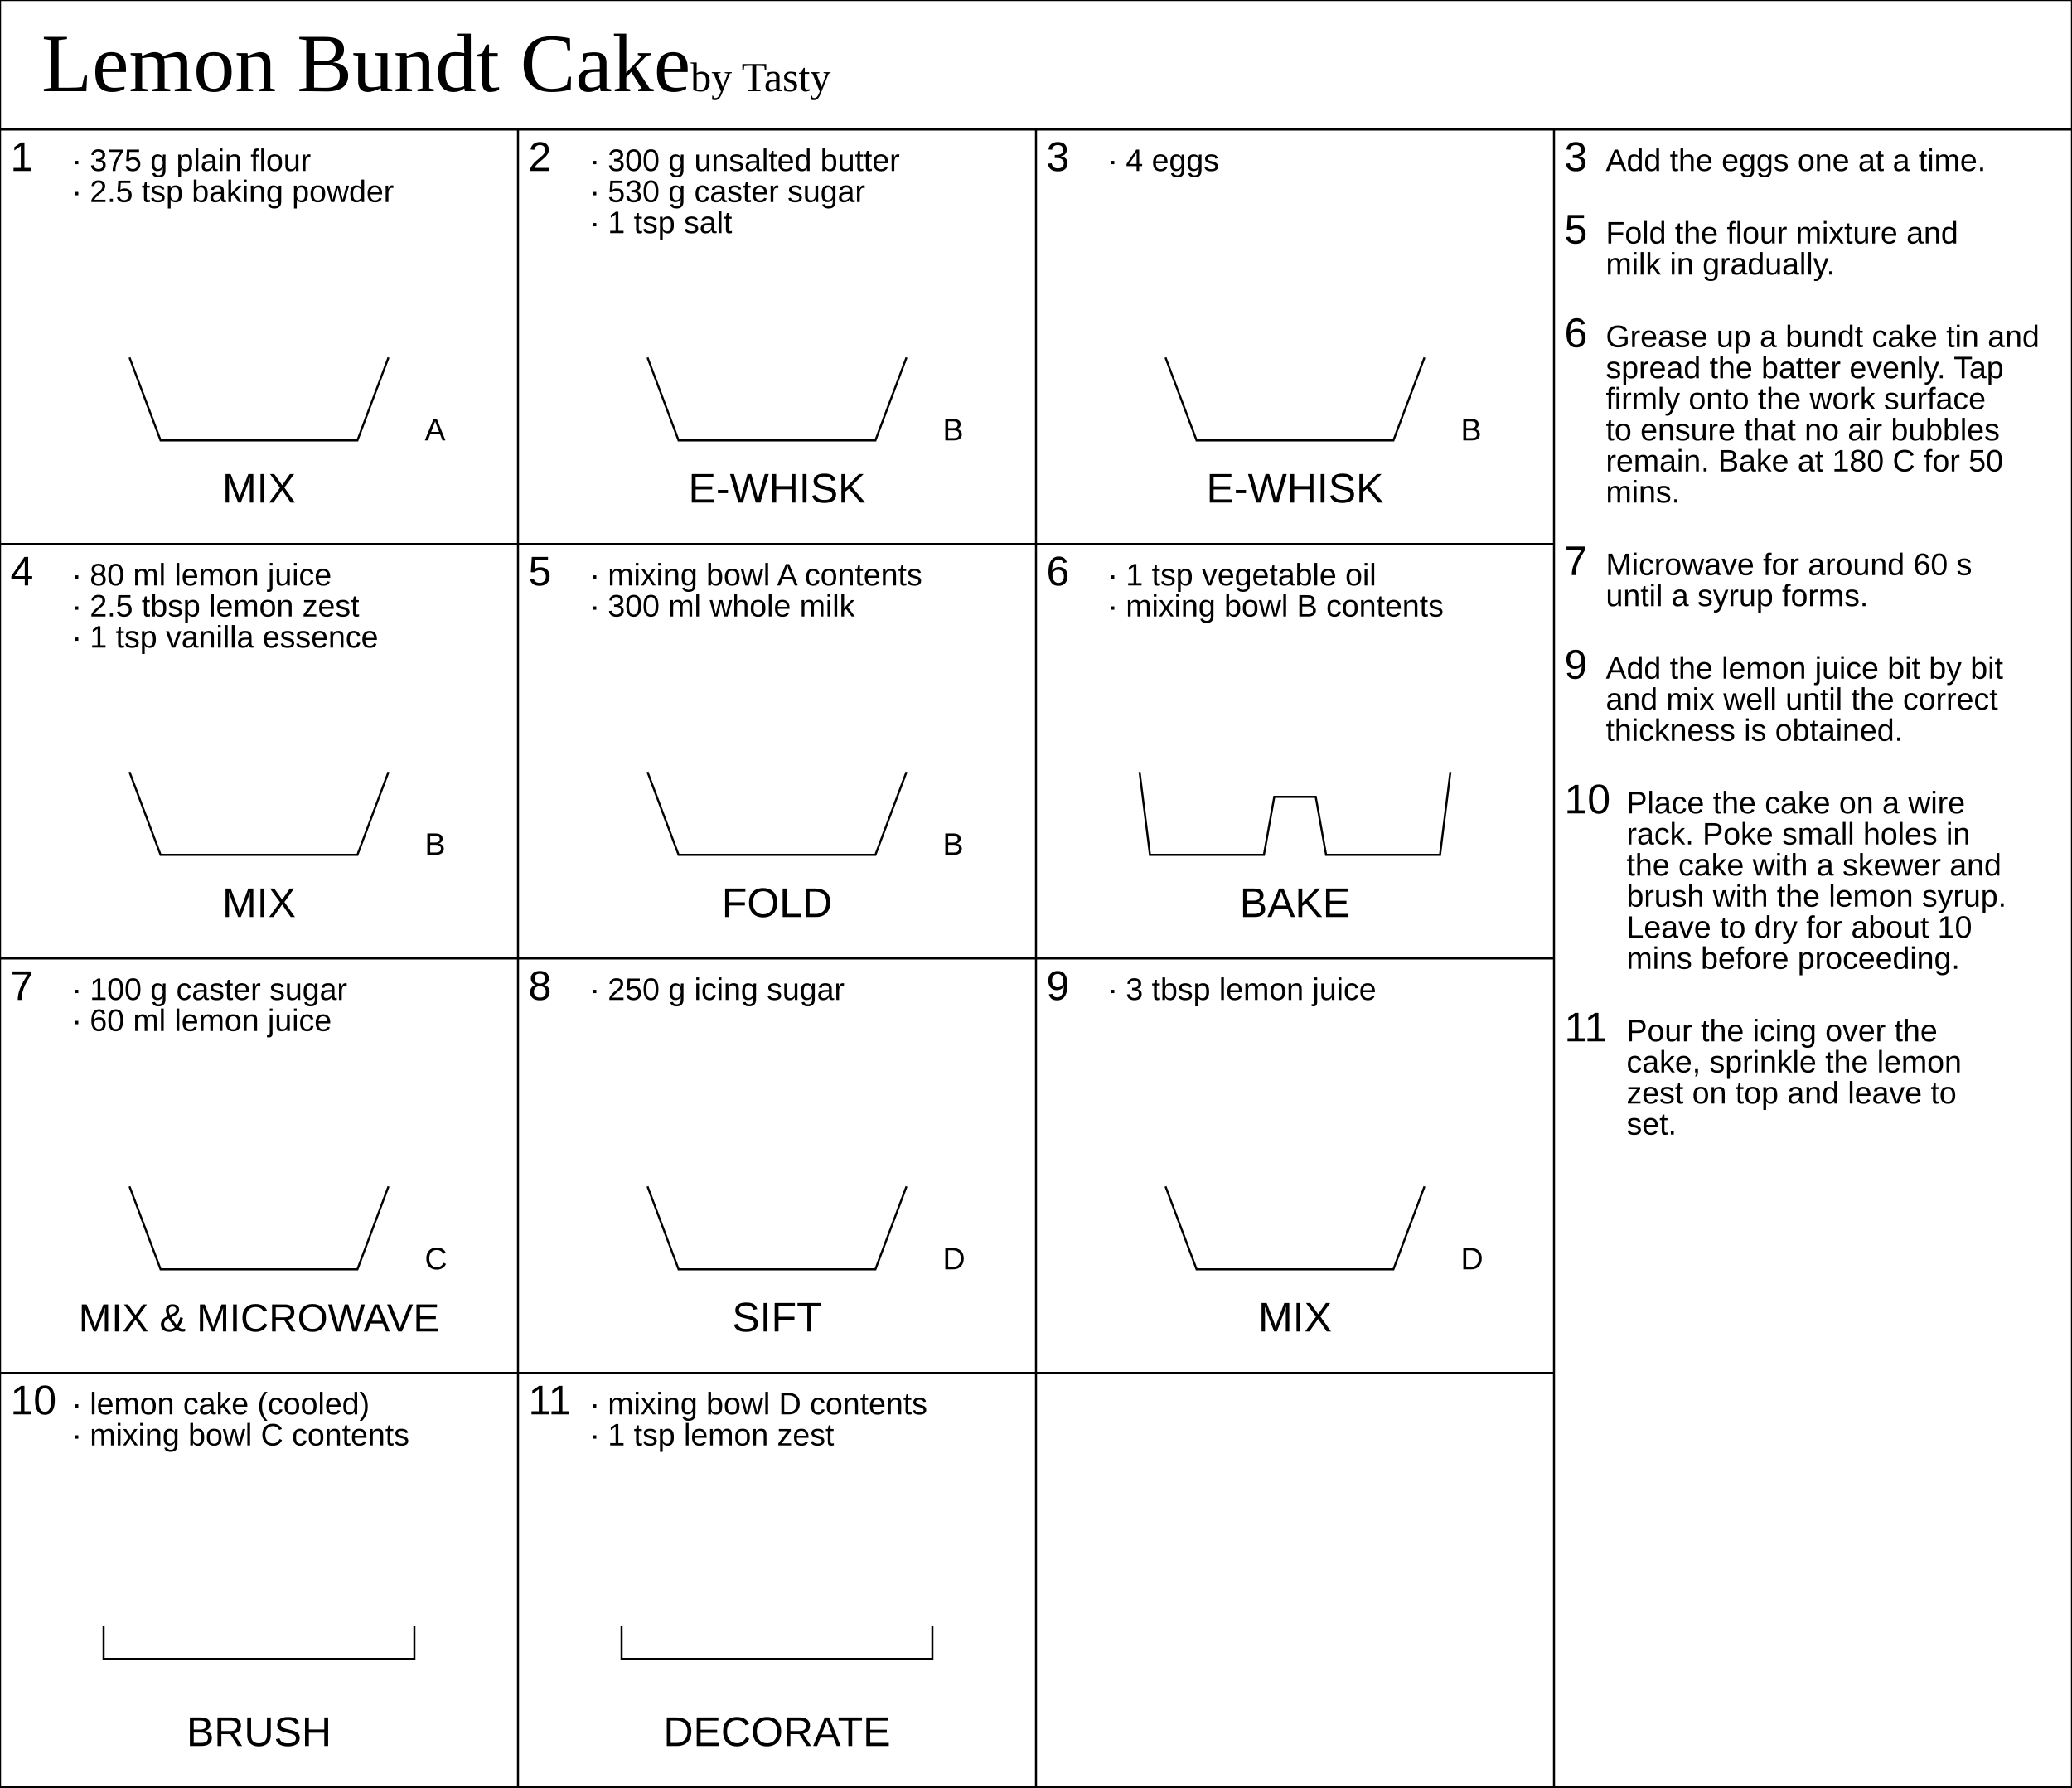
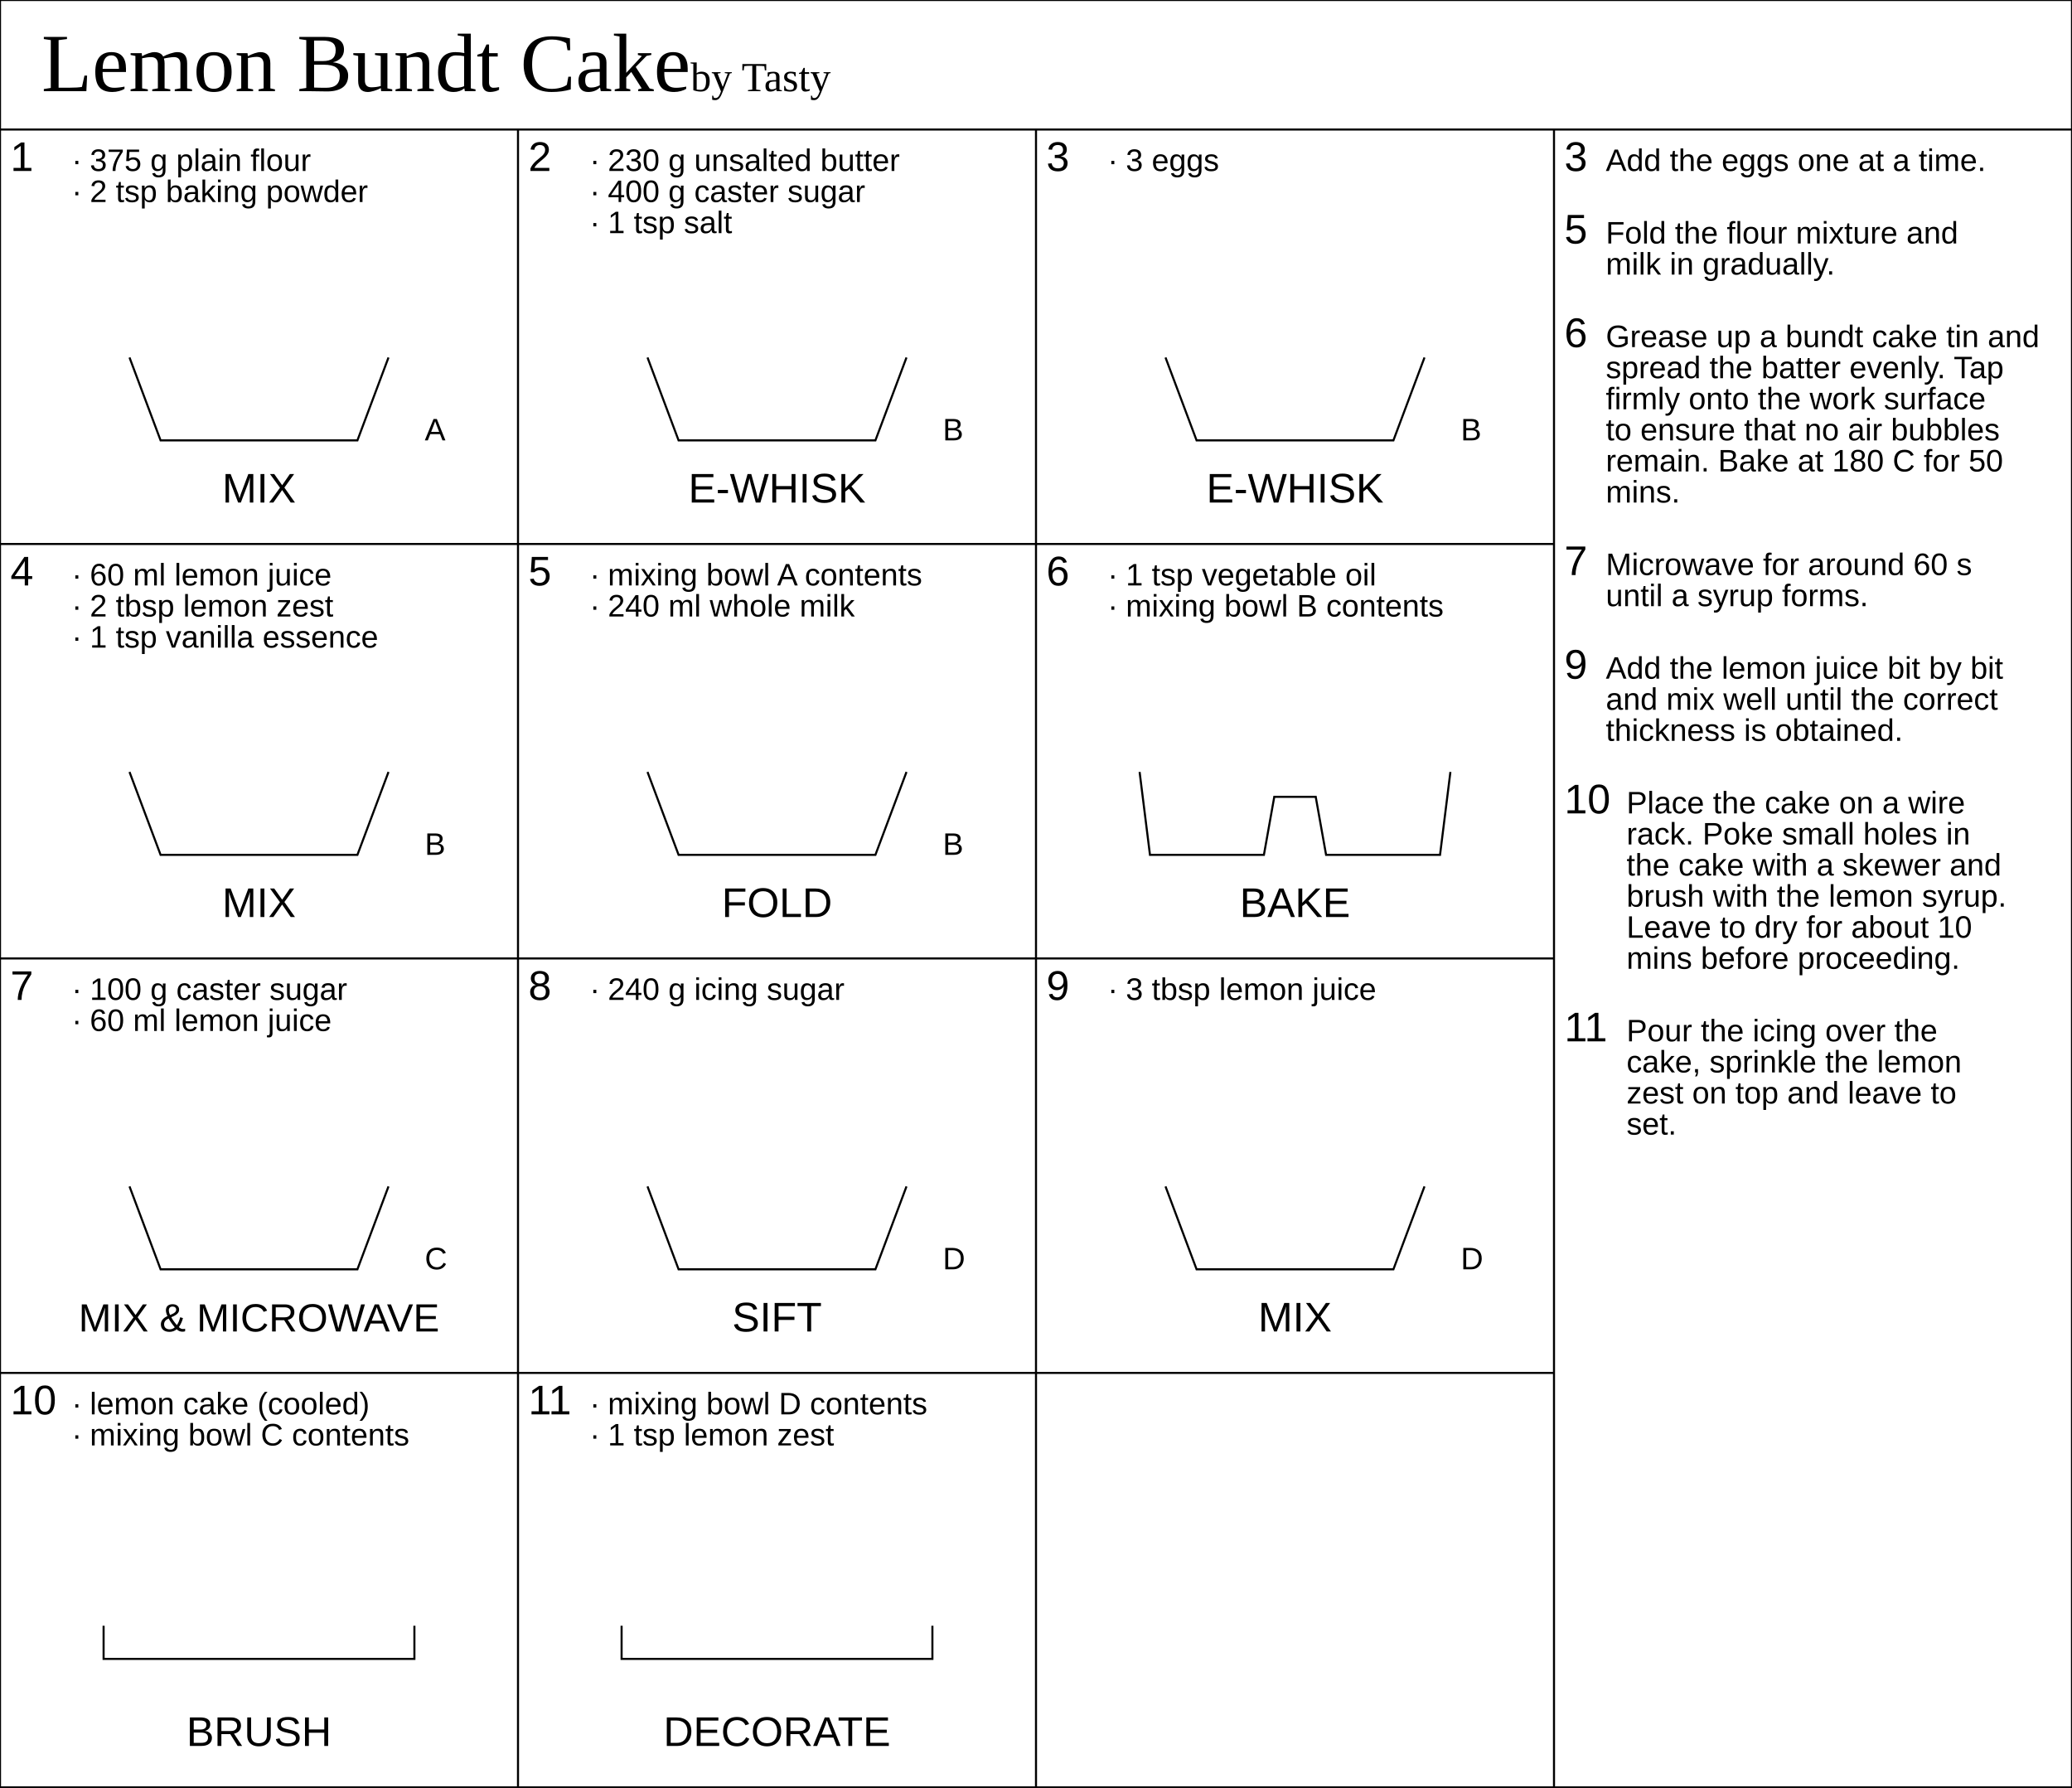
<svg xmlns="http://www.w3.org/2000/svg" width="2000" height="1725.0">
  <text x="40.0" y="88.0" font-size="80">
Lemon Bundt Cake<tspan font-size="40">  by Tasty</tspan>
  </text>
  <polyline points="0,0 0,1725.0 " style="fill:none;stroke:black;stroke-width:2" />
  <polyline points="2000,0 2000,1725.0 " style="fill:none;stroke:black;stroke-width:2" />
  <polyline points="500,125.0 500,1725.0 " style="fill:none;stroke:black;stroke-width:2" />
  <polyline points="1000,125.0 1000,1725.0 " style="fill:none;stroke:black;stroke-width:2" />
  <polyline points="1500,125.0 1500,1725.0 " style="fill:none;stroke:black;stroke-width:2" />
  <polyline points="0,0 2000,0 " style="fill:none;stroke:black;stroke-width:2" />
  <polyline points="0,125.0 2000,125.0 " style="fill:none;stroke:black;stroke-width:2" />
  <polyline points="0,1725.0 2000,1725.0 " style="fill:none;stroke:black;stroke-width:2" />
  <polyline points="0,525.0 1500,525.0 " style="fill:none;stroke:black;stroke-width:2" />
  <polyline points="0,925.0 1500,925.0 " style="fill:none;stroke:black;stroke-width:2" />
  <polyline points="0,1325.0 1500,1325.0 " style="fill:none;stroke:black;stroke-width:2" />
  <text x="10.0" y="165.0" text-anchor="left" style="font-family:Arial;font-size:40"> 
1 </text>
  <text x="70.0" y="165.0" text-anchor="left" style="font-family:Arial;font-size:30"> 
∙ 375 g plain flour </text>
  <text x="70.0" y="195.0" text-anchor="left" style="font-family:Arial;font-size:30"> 
- ∙ 2.5 tsp baking powder </text>
+ ∙ 2 tsp baking powder </text>
  <polyline points="125.0,345.0 155.0,425.0 345.0,425.0 375.0,345.0" style="fill:none;stroke:black;stroke-width:2" />
  <text x="410.0" y="425.0" text-anchor="left" style="font-family:Arial;font-size:30"> 
A </text>
  <text x="250.0" y="485.0" text-anchor="middle" style="font-family:Arial;font-size:40"> 
MIX </text>
  <text x="510.0" y="165.0" text-anchor="left" style="font-family:Arial;font-size:40"> 
2 </text>
  <text x="570.0" y="165.0" text-anchor="left" style="font-family:Arial;font-size:30"> 
- ∙ 300 g unsalted butter </text>
+ ∙ 230 g unsalted butter </text>
  <text x="570.0" y="195.0" text-anchor="left" style="font-family:Arial;font-size:30"> 
- ∙ 530 g caster sugar </text>
+ ∙ 400 g caster sugar </text>
  <text x="570.0" y="225.0" text-anchor="left" style="font-family:Arial;font-size:30"> 
∙ 1 tsp salt </text>
  <polyline points="625.0,345.0 655.0,425.0 845.0,425.0 875.0,345.0" style="fill:none;stroke:black;stroke-width:2" />
  <text x="910.0" y="425.0" text-anchor="left" style="font-family:Arial;font-size:30"> 
B </text>
  <text x="750.0" y="485.0" text-anchor="middle" style="font-family:Arial;font-size:40"> 
E-WHISK </text>
  <text x="1010.0" y="165.0" text-anchor="left" style="font-family:Arial;font-size:40"> 
3 </text>
  <text x="1070.0" y="165.0" text-anchor="left" style="font-family:Arial;font-size:30"> 
- ∙ 4 eggs </text>
+ ∙ 3 eggs </text>
  <polyline points="1125.0,345.0 1155.0,425.0 1345.0,425.0 1375.0,345.0" style="fill:none;stroke:black;stroke-width:2" />
  <text x="1410.0" y="425.0" text-anchor="left" style="font-family:Arial;font-size:30"> 
B </text>
  <text x="1250.0" y="485.0" text-anchor="middle" style="font-family:Arial;font-size:40"> 
E-WHISK </text>
  <text x="1510.0" y="165.0" text-anchor="left" style="font-family:Arial;font-size:40"> 
3 </text>
  <text x="1550.0" y="165.0" text-anchor="left" style="font-family:Arial;font-size:30"> 
Add the eggs one at a time. </text>
  <text x="10.0" y="565.0" text-anchor="left" style="font-family:Arial;font-size:40"> 
4 </text>
  <text x="70.0" y="565.0" text-anchor="left" style="font-family:Arial;font-size:30"> 
- ∙ 80 ml lemon juice </text>
+ ∙ 60 ml lemon juice </text>
  <text x="70.0" y="595.0" text-anchor="left" style="font-family:Arial;font-size:30"> 
- ∙ 2.5 tbsp lemon zest </text>
+ ∙ 2 tbsp lemon zest </text>
  <text x="70.0" y="625.0" text-anchor="left" style="font-family:Arial;font-size:30"> 
∙ 1 tsp vanilla essence </text>
  <polyline points="125.0,745.0 155.0,825.0 345.0,825.0 375.0,745.0" style="fill:none;stroke:black;stroke-width:2" />
  <text x="410.0" y="825.0" text-anchor="left" style="font-family:Arial;font-size:30"> 
B </text>
  <text x="250.0" y="885.0" text-anchor="middle" style="font-family:Arial;font-size:40"> 
MIX </text>
  <text x="510.0" y="565.0" text-anchor="left" style="font-family:Arial;font-size:40"> 
5 </text>
  <text x="570.0" y="565.0" text-anchor="left" style="font-family:Arial;font-size:30"> 
∙ mixing bowl A contents </text>
  <text x="570.0" y="595.0" text-anchor="left" style="font-family:Arial;font-size:30"> 
- ∙  300 ml whole milk </text>
+ ∙  240 ml whole milk </text>
  <polyline points="625.0,745.0 655.0,825.0 845.0,825.0 875.0,745.0" style="fill:none;stroke:black;stroke-width:2" />
  <text x="910.0" y="825.0" text-anchor="left" style="font-family:Arial;font-size:30"> 
B </text>
  <text x="750.0" y="885.0" text-anchor="middle" style="font-family:Arial;font-size:40"> 
FOLD </text>
  <text x="1510.0" y="235.0" text-anchor="left" style="font-family:Arial;font-size:40"> 
5 </text>
  <text x="1550.0" y="235.0" text-anchor="left" style="font-family:Arial;font-size:30"> 
Fold the flour mixture and </text>
  <text x="1550.0" y="265.0" text-anchor="left" style="font-family:Arial;font-size:30"> 
milk in gradually. </text>
  <text x="1010.0" y="565.0" text-anchor="left" style="font-family:Arial;font-size:40"> 
6 </text>
  <text x="1070.0" y="565.0" text-anchor="left" style="font-family:Arial;font-size:30"> 
∙ 1 tsp vegetable oil </text>
  <text x="1070.0" y="595.0" text-anchor="left" style="font-family:Arial;font-size:30"> 
∙ mixing bowl B contents </text>
  <polyline points="1100.0,745.0 1110.0,825.0 1220.0,825.0 1230.0,769.0 1270.0,769.0 1280.0,825.0 1390.0,825.0 1400.0,745.0" style="fill:none;stroke:black;stroke-width:2" />
  <text x="1250.0" y="885.0" text-anchor="middle" style="font-family:Arial;font-size:40"> 
BAKE </text>
  <text x="1510.0" y="335.0" text-anchor="left" style="font-family:Arial;font-size:40"> 
6 </text>
  <text x="1550.0" y="335.0" text-anchor="left" style="font-family:Arial;font-size:30"> 
Grease up a bundt cake tin and </text>
  <text x="1550.0" y="365.0" text-anchor="left" style="font-family:Arial;font-size:30"> 
spread the batter evenly. Tap </text>
  <text x="1550.0" y="395.0" text-anchor="left" style="font-family:Arial;font-size:30"> 
firmly onto the work surface </text>
  <text x="1550.0" y="425.0" text-anchor="left" style="font-family:Arial;font-size:30"> 
to ensure that no air bubbles </text>
  <text x="1550.0" y="455.0" text-anchor="left" style="font-family:Arial;font-size:30"> 
remain. Bake at 180 C for 50 </text>
  <text x="1550.0" y="485.0" text-anchor="left" style="font-family:Arial;font-size:30"> 
mins. </text>
  <text x="10.0" y="965.0" text-anchor="left" style="font-family:Arial;font-size:40"> 
7 </text>
  <text x="70.0" y="965.0" text-anchor="left" style="font-family:Arial;font-size:30"> 
∙ 100 g caster sugar </text>
  <text x="70.0" y="995.0" text-anchor="left" style="font-family:Arial;font-size:30"> 
∙ 60 ml lemon juice </text>
  <polyline points="125.0,1145.0 155.0,1225.0 345.0,1225.0 375.0,1145.0" style="fill:none;stroke:black;stroke-width:2" />
  <text x="410.0" y="1225.0" text-anchor="left" style="font-family:Arial;font-size:30"> 
C </text>
  <text x="250.0" y="1285.0" text-anchor="middle" style="font-family:Arial;font-size:38"> 
MIX &amp; MICROWAVE </text>
  <text x="1510.0" y="555.0" text-anchor="left" style="font-family:Arial;font-size:40"> 
7 </text>
  <text x="1550.0" y="555.0" text-anchor="left" style="font-family:Arial;font-size:30"> 
Microwave for around 60 s </text>
  <text x="1550.0" y="585.0" text-anchor="left" style="font-family:Arial;font-size:30"> 
until a syrup forms. </text>
  <text x="510.0" y="965.0" text-anchor="left" style="font-family:Arial;font-size:40"> 
8 </text>
  <text x="570.0" y="965.0" text-anchor="left" style="font-family:Arial;font-size:30"> 
- ∙ 250 g icing sugar </text>
+ ∙ 240 g icing sugar </text>
  <polyline points="625.0,1145.0 655.0,1225.0 845.0,1225.0 875.0,1145.0" style="fill:none;stroke:black;stroke-width:2" />
  <text x="910.0" y="1225.0" text-anchor="left" style="font-family:Arial;font-size:30"> 
D </text>
  <text x="750.0" y="1285.0" text-anchor="middle" style="font-family:Arial;font-size:40"> 
SIFT </text>
  <text x="1010.0" y="965.0" text-anchor="left" style="font-family:Arial;font-size:40"> 
9 </text>
  <text x="1070.0" y="965.0" text-anchor="left" style="font-family:Arial;font-size:30"> 
∙ 3 tbsp lemon juice </text>
  <polyline points="1125.0,1145.0 1155.0,1225.0 1345.0,1225.0 1375.0,1145.0" style="fill:none;stroke:black;stroke-width:2" />
  <text x="1410.0" y="1225.0" text-anchor="left" style="font-family:Arial;font-size:30"> 
D </text>
  <text x="1250.0" y="1285.0" text-anchor="middle" style="font-family:Arial;font-size:40"> 
MIX </text>
  <text x="1510.0" y="655.0" text-anchor="left" style="font-family:Arial;font-size:40"> 
9 </text>
  <text x="1550.0" y="655.0" text-anchor="left" style="font-family:Arial;font-size:30"> 
Add the lemon juice bit by bit </text>
  <text x="1550.0" y="685.0" text-anchor="left" style="font-family:Arial;font-size:30"> 
and mix well until the correct </text>
  <text x="1550.0" y="715.0" text-anchor="left" style="font-family:Arial;font-size:30"> 
thickness is obtained. </text>
  <text x="10.0" y="1365.0" text-anchor="left" style="font-family:Arial;font-size:40"> 
10 </text>
  <text x="70.0" y="1365.0" text-anchor="left" style="font-family:Arial;font-size:30"> 
∙ lemon cake (cooled) </text>
  <text x="70.0" y="1395.0" text-anchor="left" style="font-family:Arial;font-size:30"> 
∙ mixing bowl C contents </text>
  <polyline points="100.0,1569.0 100.0,1601.0 400.0,1601.0 400.0,1569.0" style="fill:none;stroke:black;stroke-width:2" />
  <text x="250.0" y="1685.0" text-anchor="middle" style="font-family:Arial;font-size:40"> 
BRUSH </text>
  <text x="1510.0" y="785.0" text-anchor="left" style="font-family:Arial;font-size:40"> 
10 </text>
  <text x="1570.0" y="785.0" text-anchor="left" style="font-family:Arial;font-size:30"> 
Place the cake on a wire </text>
  <text x="1570.0" y="815.0" text-anchor="left" style="font-family:Arial;font-size:30"> 
rack. Poke small holes in </text>
  <text x="1570.0" y="845.0" text-anchor="left" style="font-family:Arial;font-size:30"> 
the cake with a skewer and </text>
  <text x="1570.0" y="875.0" text-anchor="left" style="font-family:Arial;font-size:30"> 
brush with the lemon syrup. </text>
  <text x="1570.0" y="905.0" text-anchor="left" style="font-family:Arial;font-size:30"> 
Leave to dry for about 10 </text>
  <text x="1570.0" y="935.0" text-anchor="left" style="font-family:Arial;font-size:30"> 
mins before proceeding. </text>
  <text x="510.0" y="1365.0" text-anchor="left" style="font-family:Arial;font-size:40"> 
11 </text>
  <text x="570.0" y="1365.0" text-anchor="left" style="font-family:Arial;font-size:30"> 
∙ mixing bowl D contents </text>
  <text x="570.0" y="1395.0" text-anchor="left" style="font-family:Arial;font-size:30"> 
∙ 1 tsp lemon zest </text>
  <polyline points="600.0,1569.0 600.0,1601.0 900.0,1601.0 900.0,1569.0" style="fill:none;stroke:black;stroke-width:2" />
  <text x="750.0" y="1685.0" text-anchor="middle" style="font-family:Arial;font-size:40"> 
DECORATE </text>
  <text x="1510.0" y="1005.0" text-anchor="left" style="font-family:Arial;font-size:40"> 
11 </text>
  <text x="1570.0" y="1005.0" text-anchor="left" style="font-family:Arial;font-size:30"> 
Pour the icing over the </text>
  <text x="1570.0" y="1035.0" text-anchor="left" style="font-family:Arial;font-size:30"> 
cake, sprinkle the lemon </text>
  <text x="1570.0" y="1065.0" text-anchor="left" style="font-family:Arial;font-size:30"> 
zest on top and leave to </text>
  <text x="1570.0" y="1095.0" text-anchor="left" style="font-family:Arial;font-size:30"> 
set. </text>
</svg>
